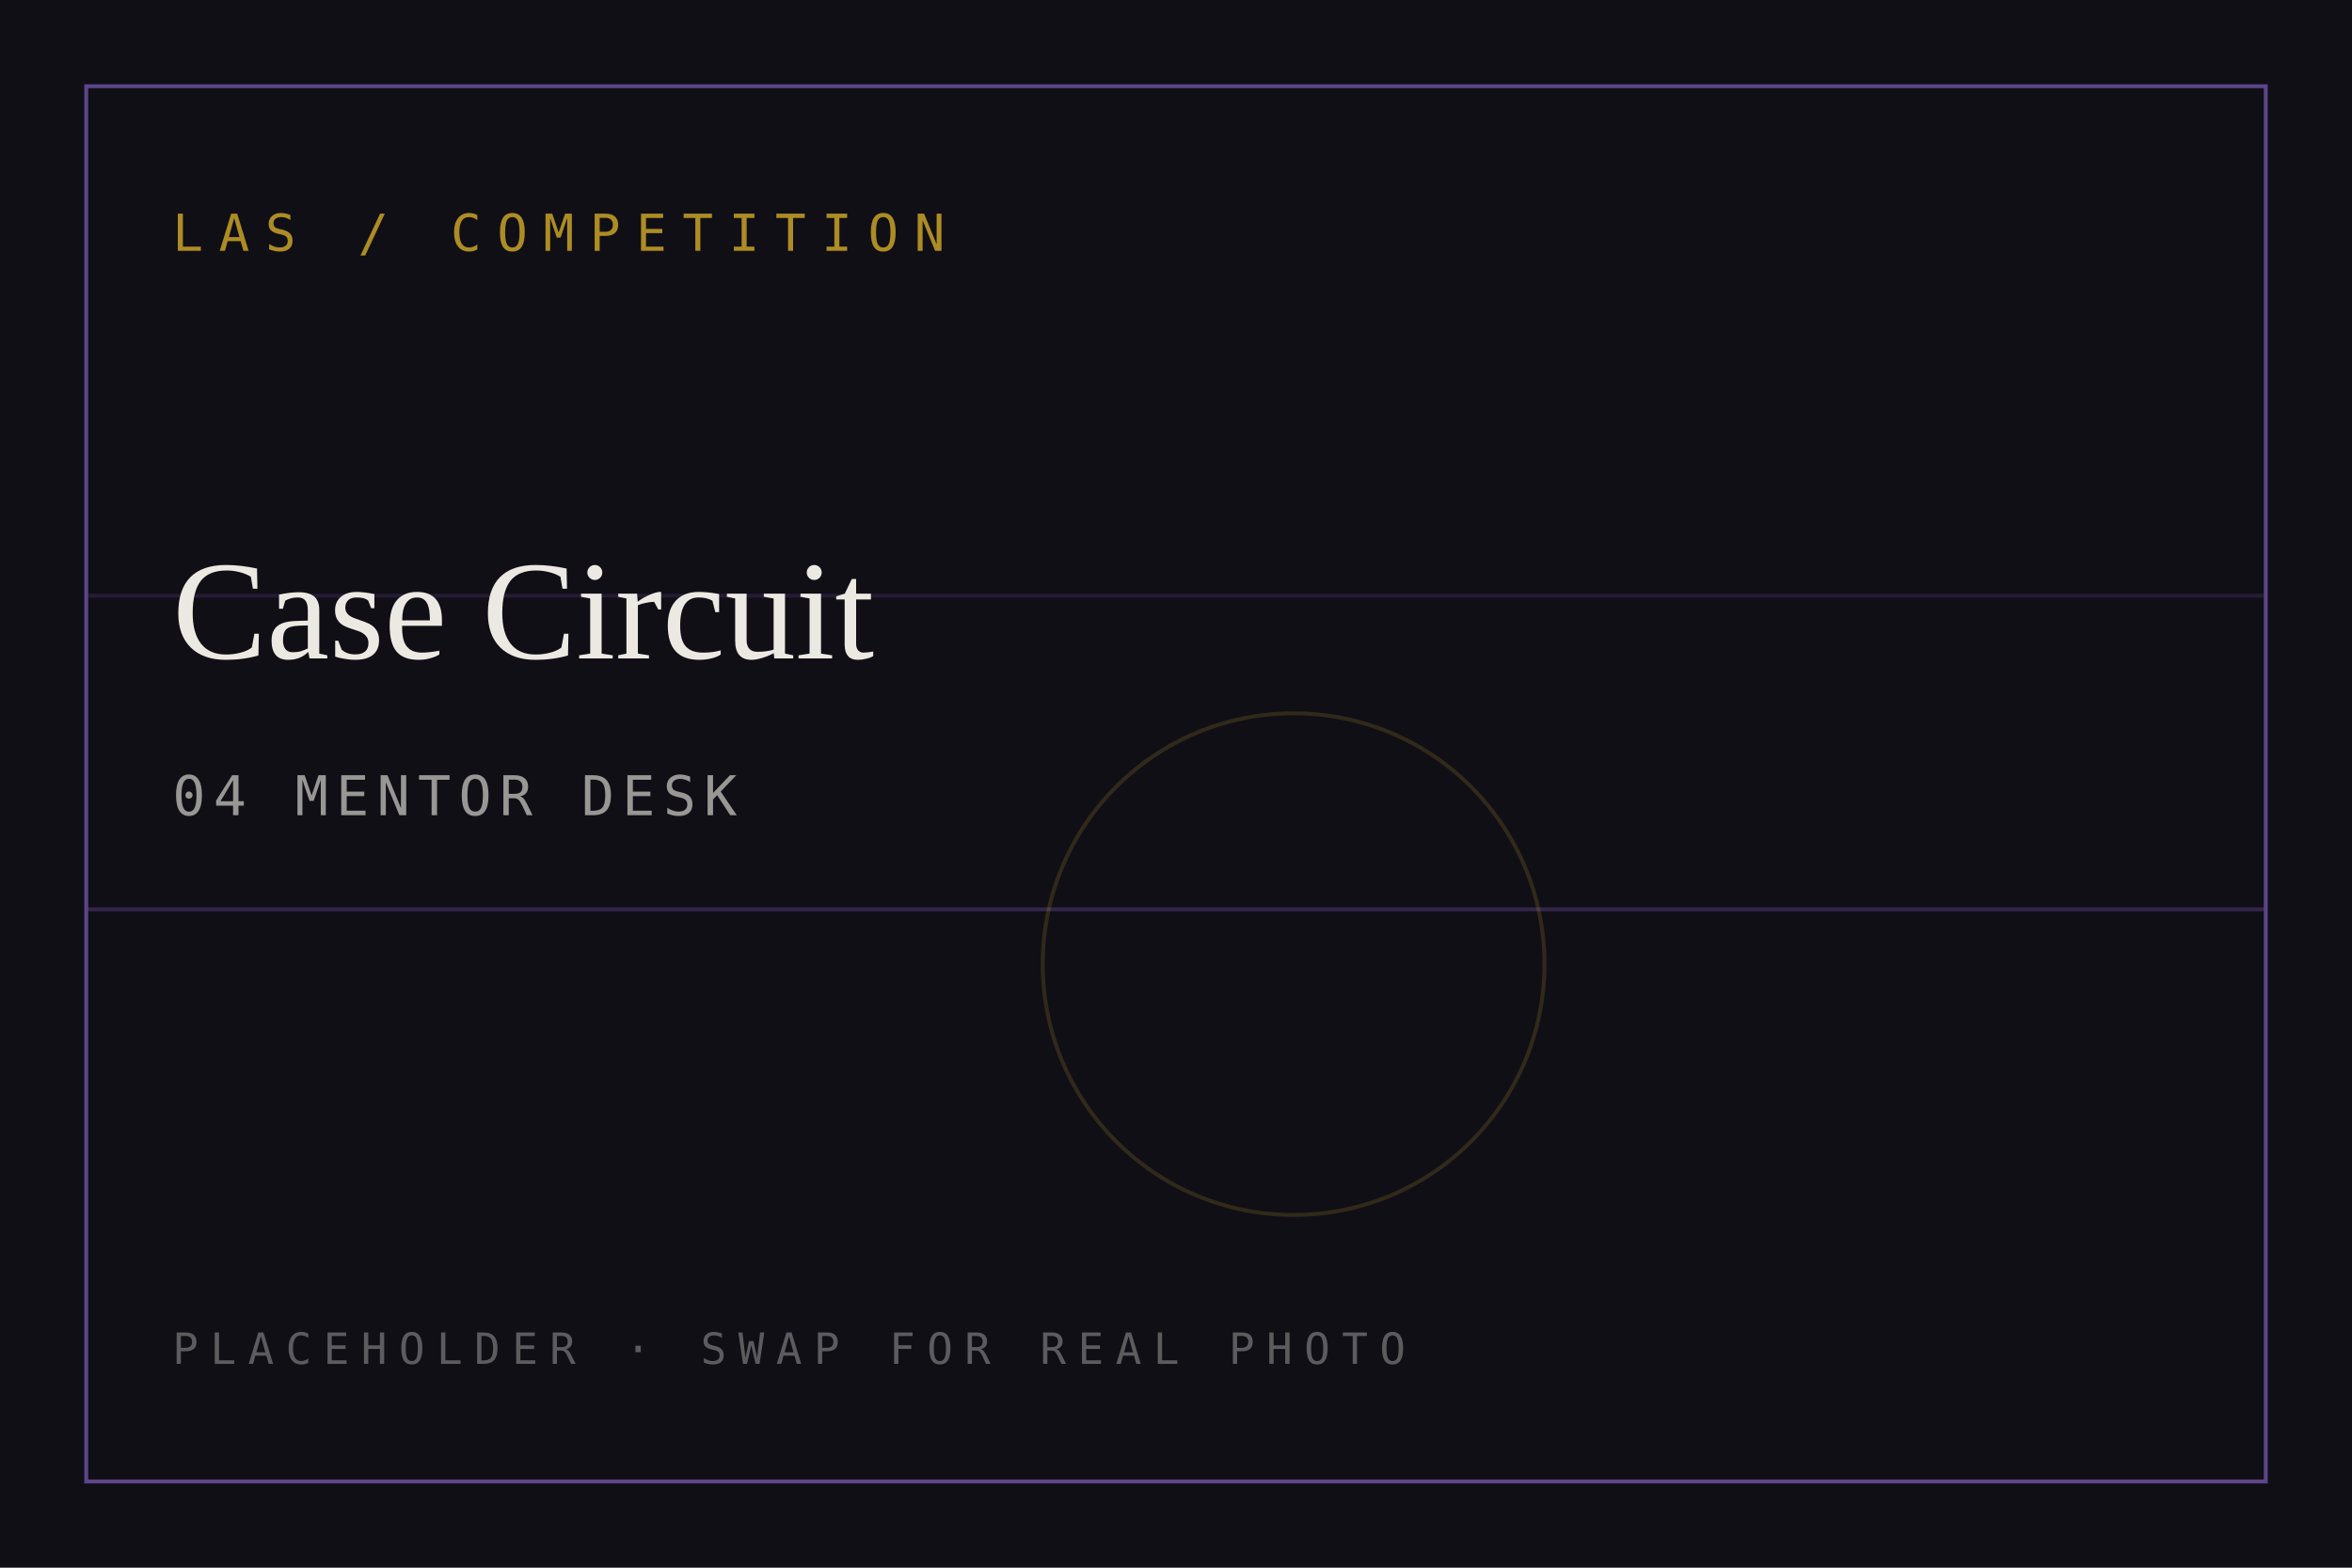
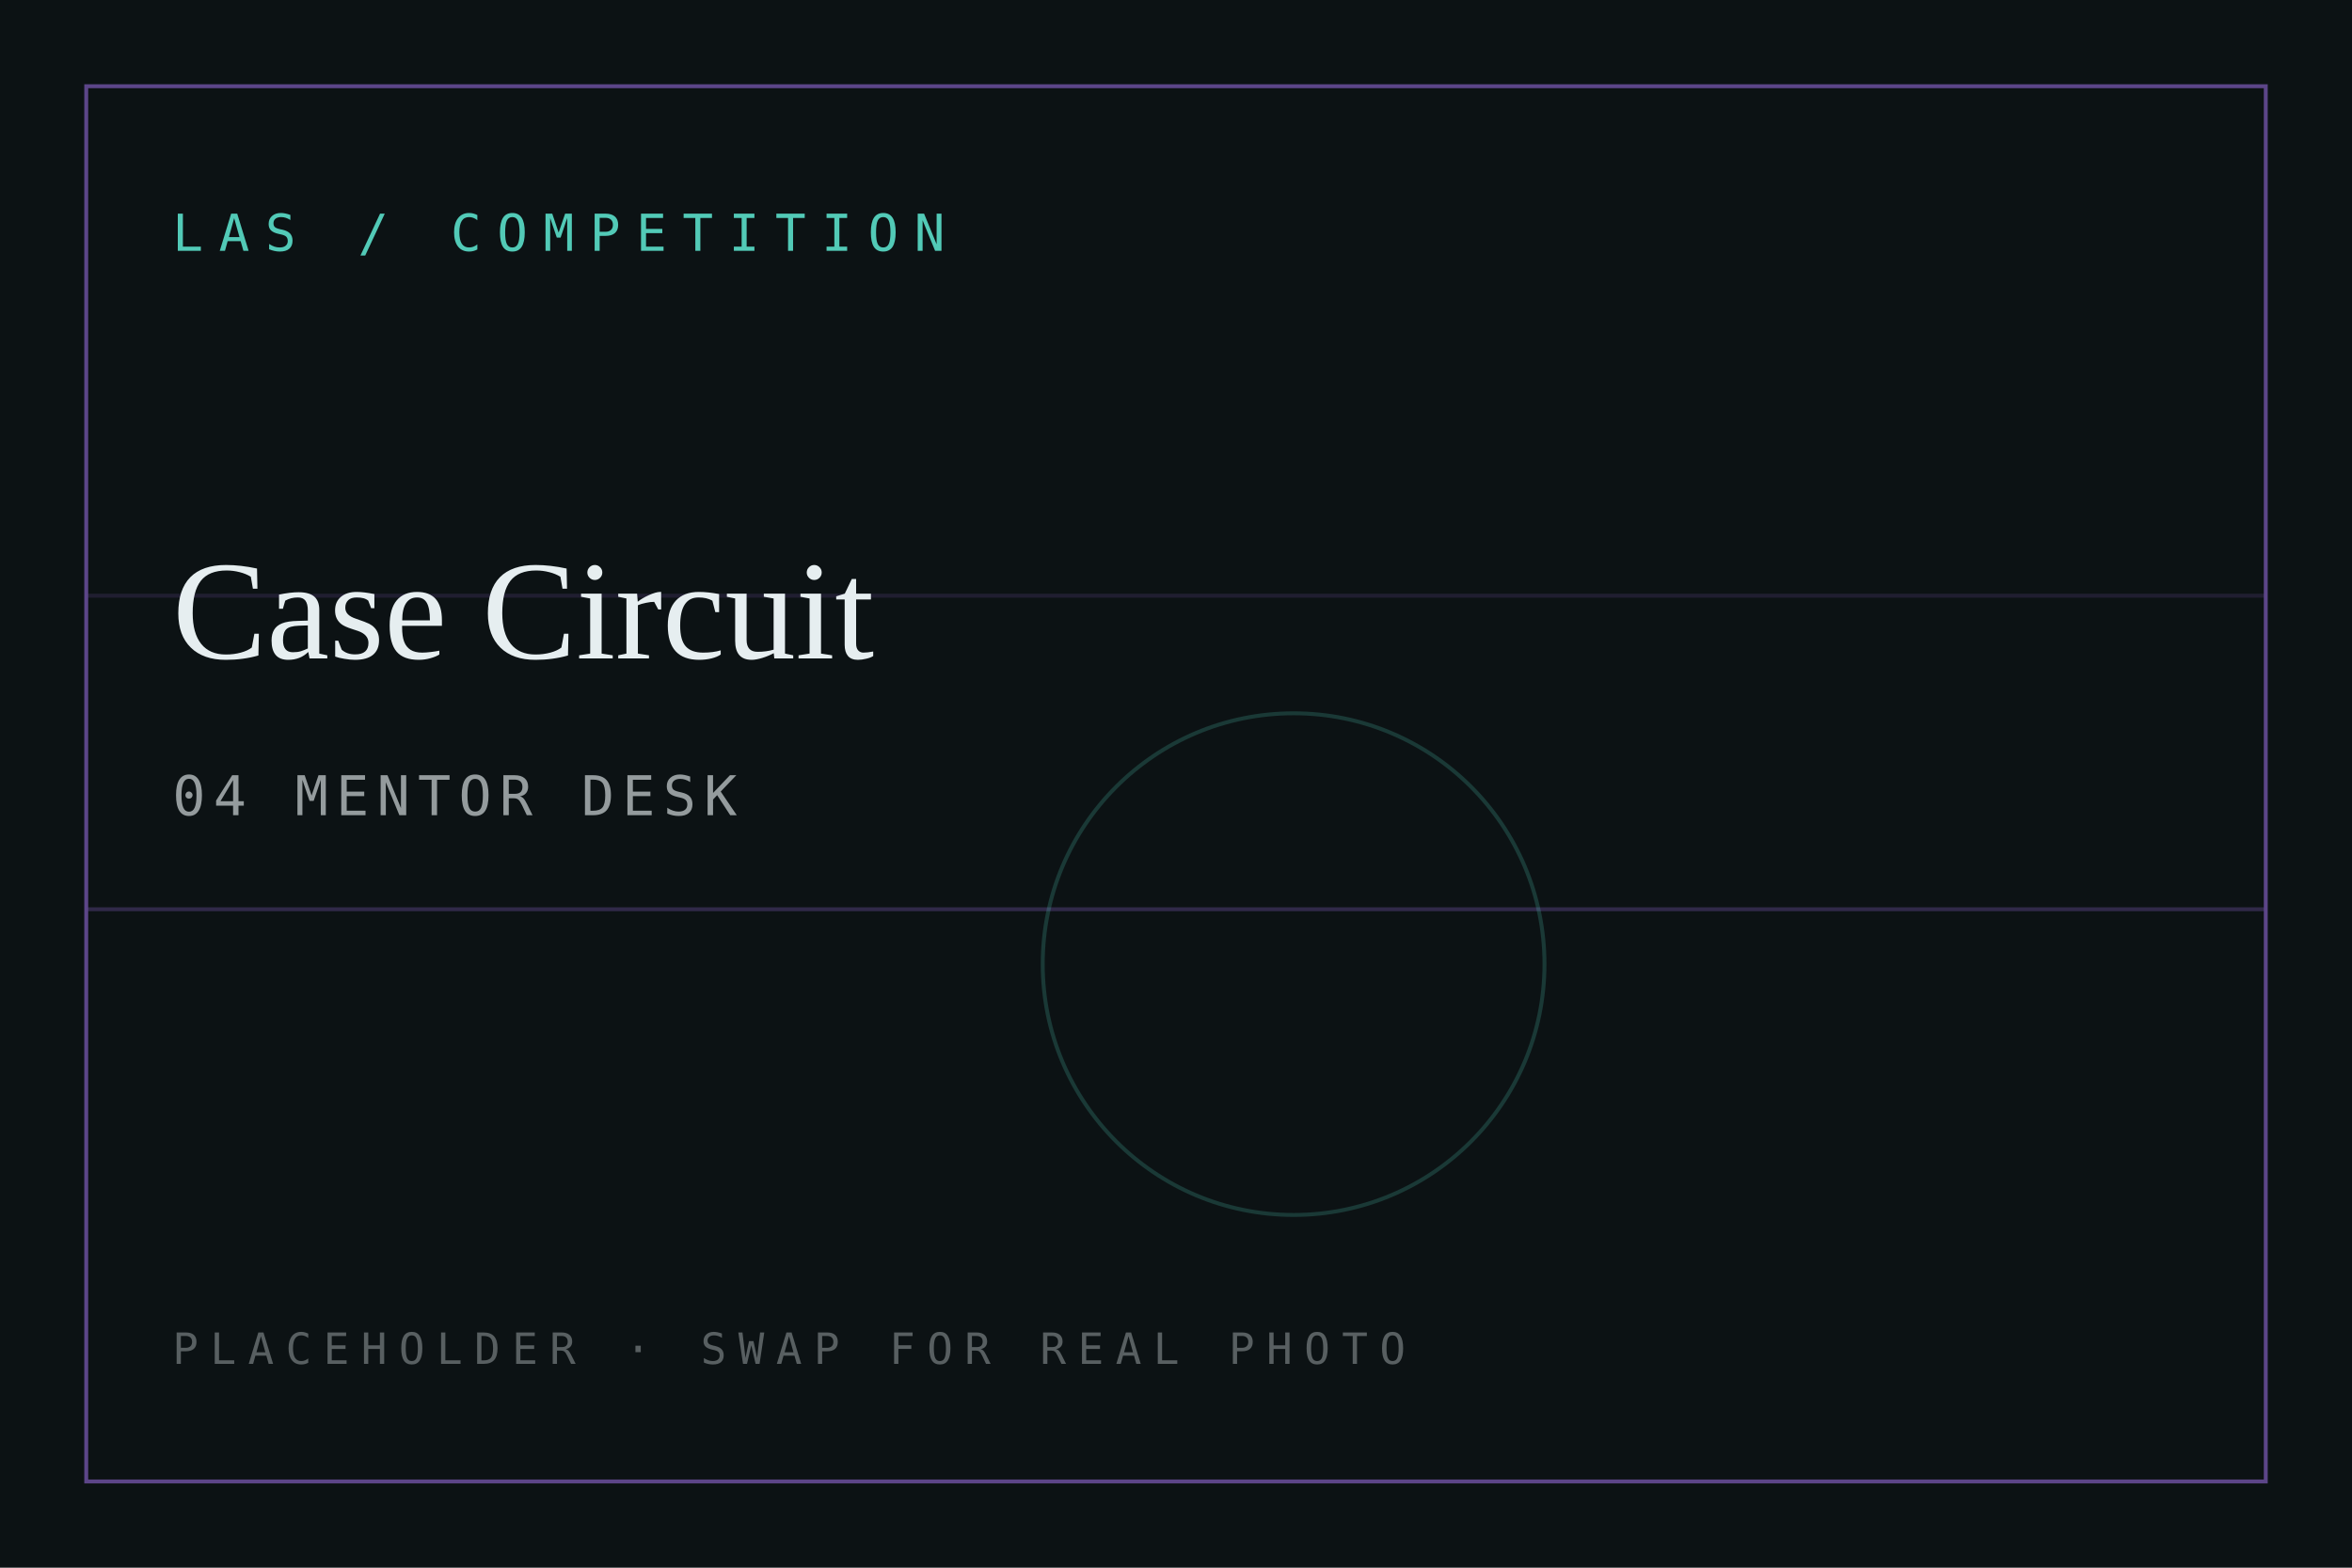
<svg xmlns="http://www.w3.org/2000/svg" width="600" height="400" viewBox="0 0 600 400" role="img" aria-label="Case Circuit Mentor desk">
-   <rect width="600" height="400" fill="#100f16" />
+   <rect width="600" height="400" fill="#0c1214" />
  <rect x="22" y="22" width="556" height="356" fill="none" stroke="#5c4588" stroke-width="1" />
  <path d="M22 232 H578" stroke="#5c4588" stroke-opacity="0.45" />
  <path d="M22 152 H578" stroke="#5c4588" stroke-opacity="0.25" />
-   <circle cx="330" cy="246" r="64" fill="none" stroke="#c9a227" stroke-opacity="0.18" />
-   <text x="44" y="64" fill="#c9a227" fill-opacity="0.85" font-family="ui-monospace, SFMono-Regular, Menlo, monospace" font-size="13" letter-spacing="4">LAS / COMPETITION</text>
-   <text x="44" y="168" fill="#ece9e2" font-family="Georgia, 'Times New Roman', serif" font-size="36">Case Circuit</text>
-   <text x="44" y="208" fill="#ece9e2" fill-opacity="0.62" font-family="ui-monospace, SFMono-Regular, Menlo, monospace" font-size="14" letter-spacing="2">04  MENTOR DESK</text>
-   <text x="44" y="348" fill="#ece9e2" fill-opacity="0.35" font-family="ui-monospace, SFMono-Regular, Menlo, monospace" font-size="11" letter-spacing="3">PLACEHOLDER  ·  SWAP FOR REAL PHOTO</text>
+   <circle cx="330" cy="246" r="64" fill="none" stroke="#5EEAD4" stroke-opacity="0.18" />
+   <text x="44" y="64" fill="#5EEAD4" fill-opacity="0.85" font-family="ui-monospace, SFMono-Regular, Menlo, monospace" font-size="13" letter-spacing="4">LAS / COMPETITION</text>
+   <text x="44" y="168" fill="#e6eef0" font-family="Georgia, 'Times New Roman', serif" font-size="36">Case Circuit</text>
+   <text x="44" y="208" fill="#e6eef0" fill-opacity="0.62" font-family="ui-monospace, SFMono-Regular, Menlo, monospace" font-size="14" letter-spacing="2">04  MENTOR DESK</text>
+   <text x="44" y="348" fill="#e6eef0" fill-opacity="0.35" font-family="ui-monospace, SFMono-Regular, Menlo, monospace" font-size="11" letter-spacing="3">PLACEHOLDER  ·  SWAP FOR REAL PHOTO</text>
</svg>
